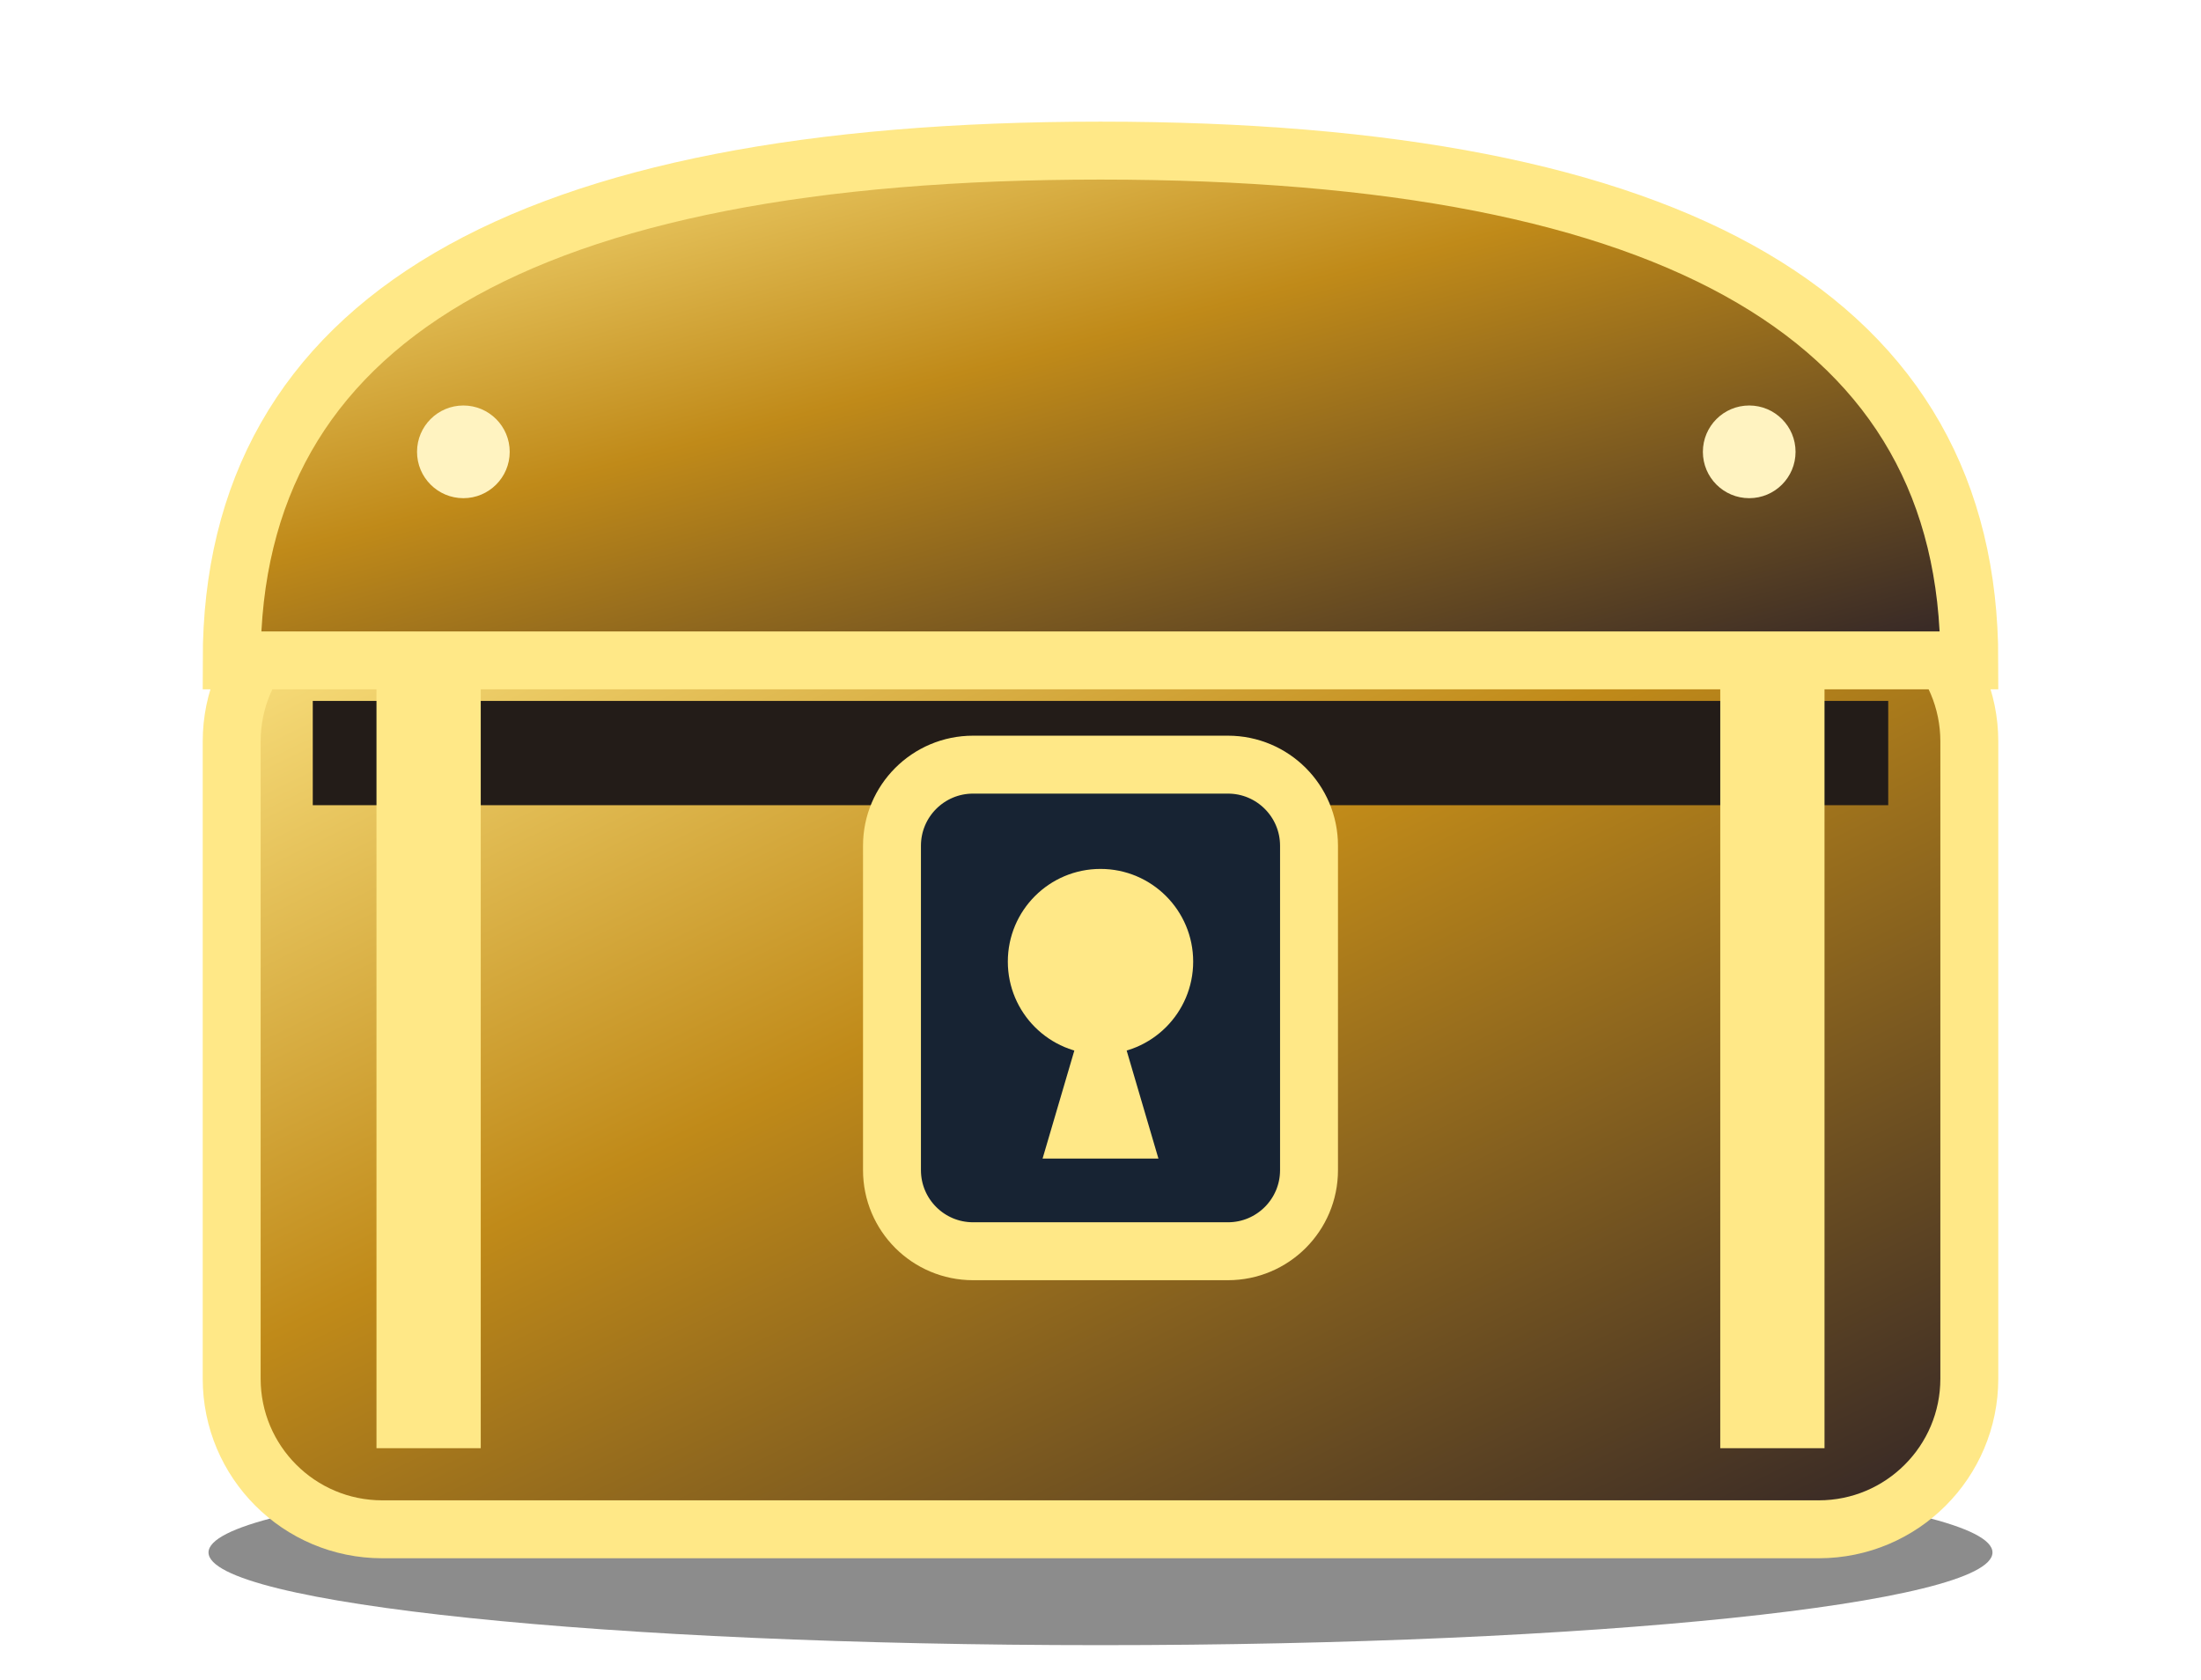
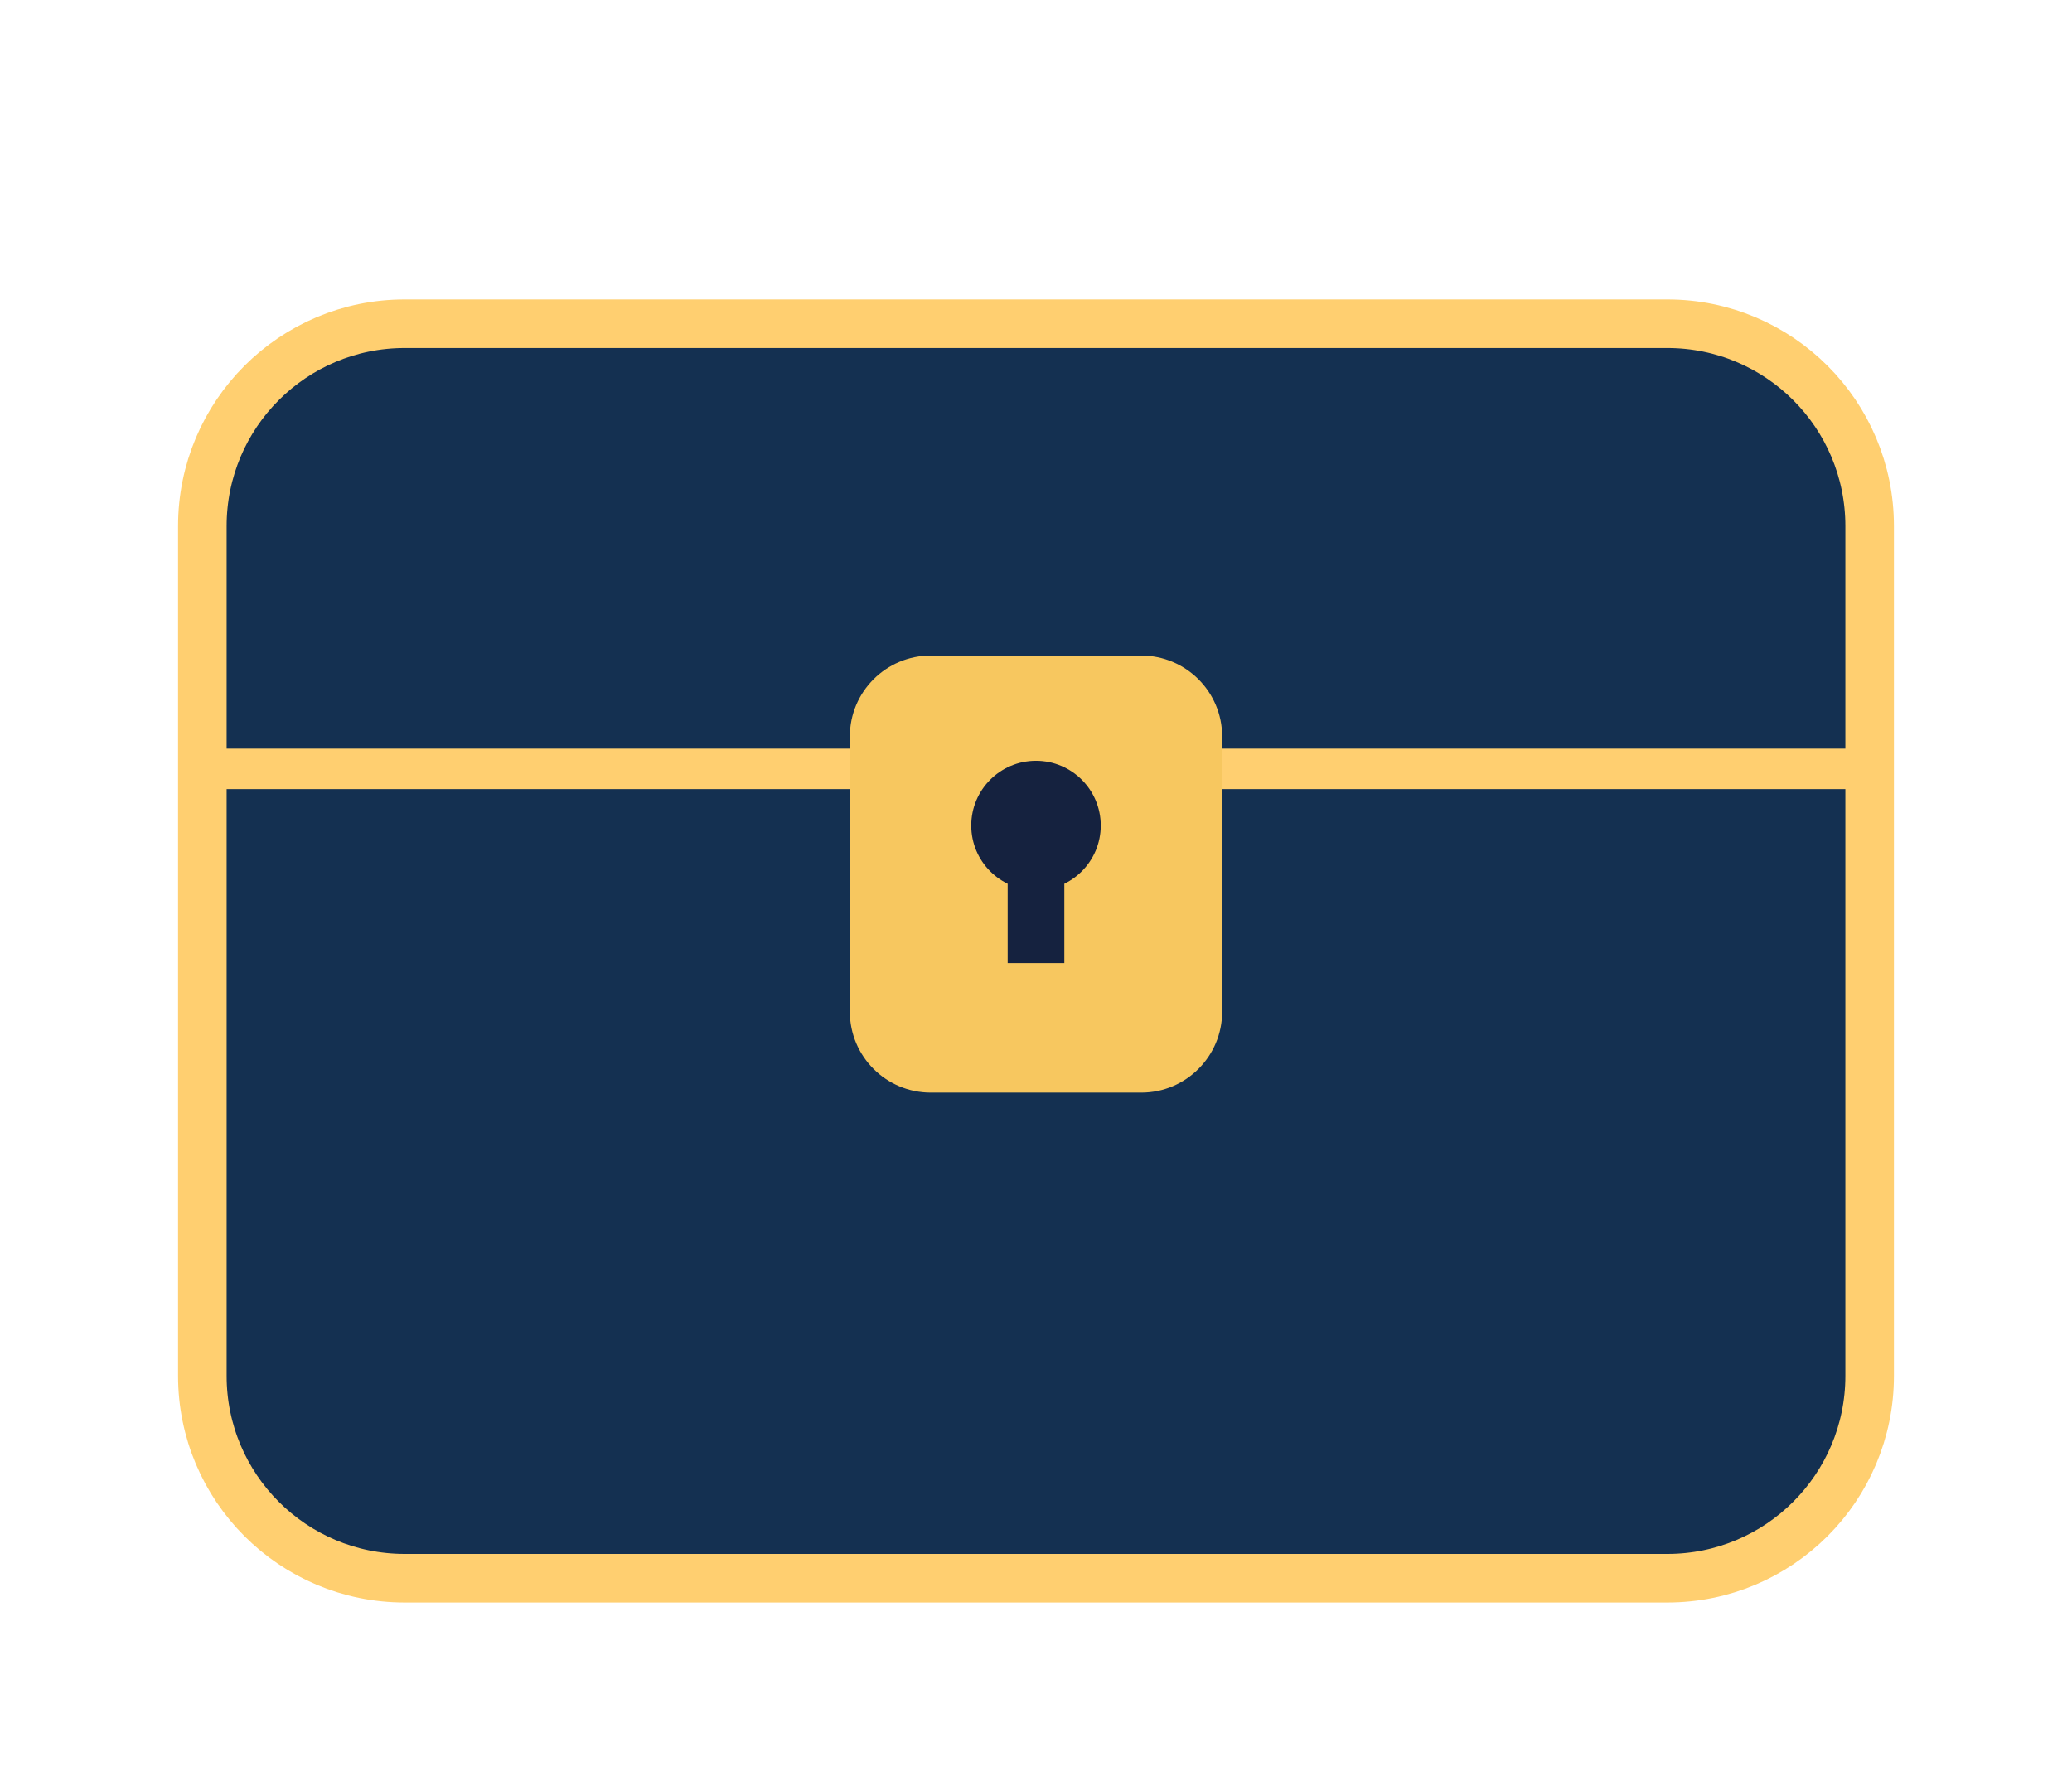
- <svg xmlns="http://www.w3.org/2000/svg" viewBox="0 0 190 145">
-   <defs>
-     <linearGradient id="m" x2="0.9" y2="1">
-       <stop stop-color="#ffe887" />
-       <stop offset=".45" stop-color="#c08a19" />
-       <stop offset="1" stop-color="#3a2b26" />
-     </linearGradient>
-   </defs>
-   <ellipse cx="95" cy="134" rx="77" ry="8" fill="#000" opacity=".45" />
-   <rect x="20" y="51" width="150" height="81" rx="13" fill="url(#m)" stroke="#ffe887" stroke-width="5" />
-   <path d="M20 57 Q20 13 95 13 Q170 13 170 57Z" fill="url(#m)" stroke="#ffe887" stroke-width="5" />
-   <path d="M27 65 H163" stroke="#231c18" stroke-width="9" />
-   <path d="M37 57 V125 M153 57 V125" stroke="#ffe887" stroke-width="9" />
-   <rect x="77" y="66" width="36" height="42" rx="7" fill="#172333" stroke="#ffe887" stroke-width="5" />
-   <circle cx="95" cy="83" r="8" fill="#ffe887" />
-   <path d="M95 83 L90 100 H100Z" fill="#ffe887" />
-   <circle cx="40" cy="39" r="4" fill="#fff3c1" />
-   <circle cx="151" cy="39" r="4" fill="#fff3c1" />
+ <svg xmlns="http://www.w3.org/2000/svg" width="256" height="220" viewBox="0 0 256 220">
+   <rect x="25" y="40" width="206" height="155" rx="25" fill="#143051" stroke="#ffcf70" stroke-width="6" />
+   <path d="M25 95H231" stroke="#ffcf70" stroke-width="5" />
+   <rect x="105" y="81" width="46" height="54" rx="10" fill="#f7c75f" />
+   <circle cx="128" cy="102" r="8" fill="#15223f" />
+   <path d="M128 105v14" stroke="#15223f" stroke-width="7" />
</svg>
